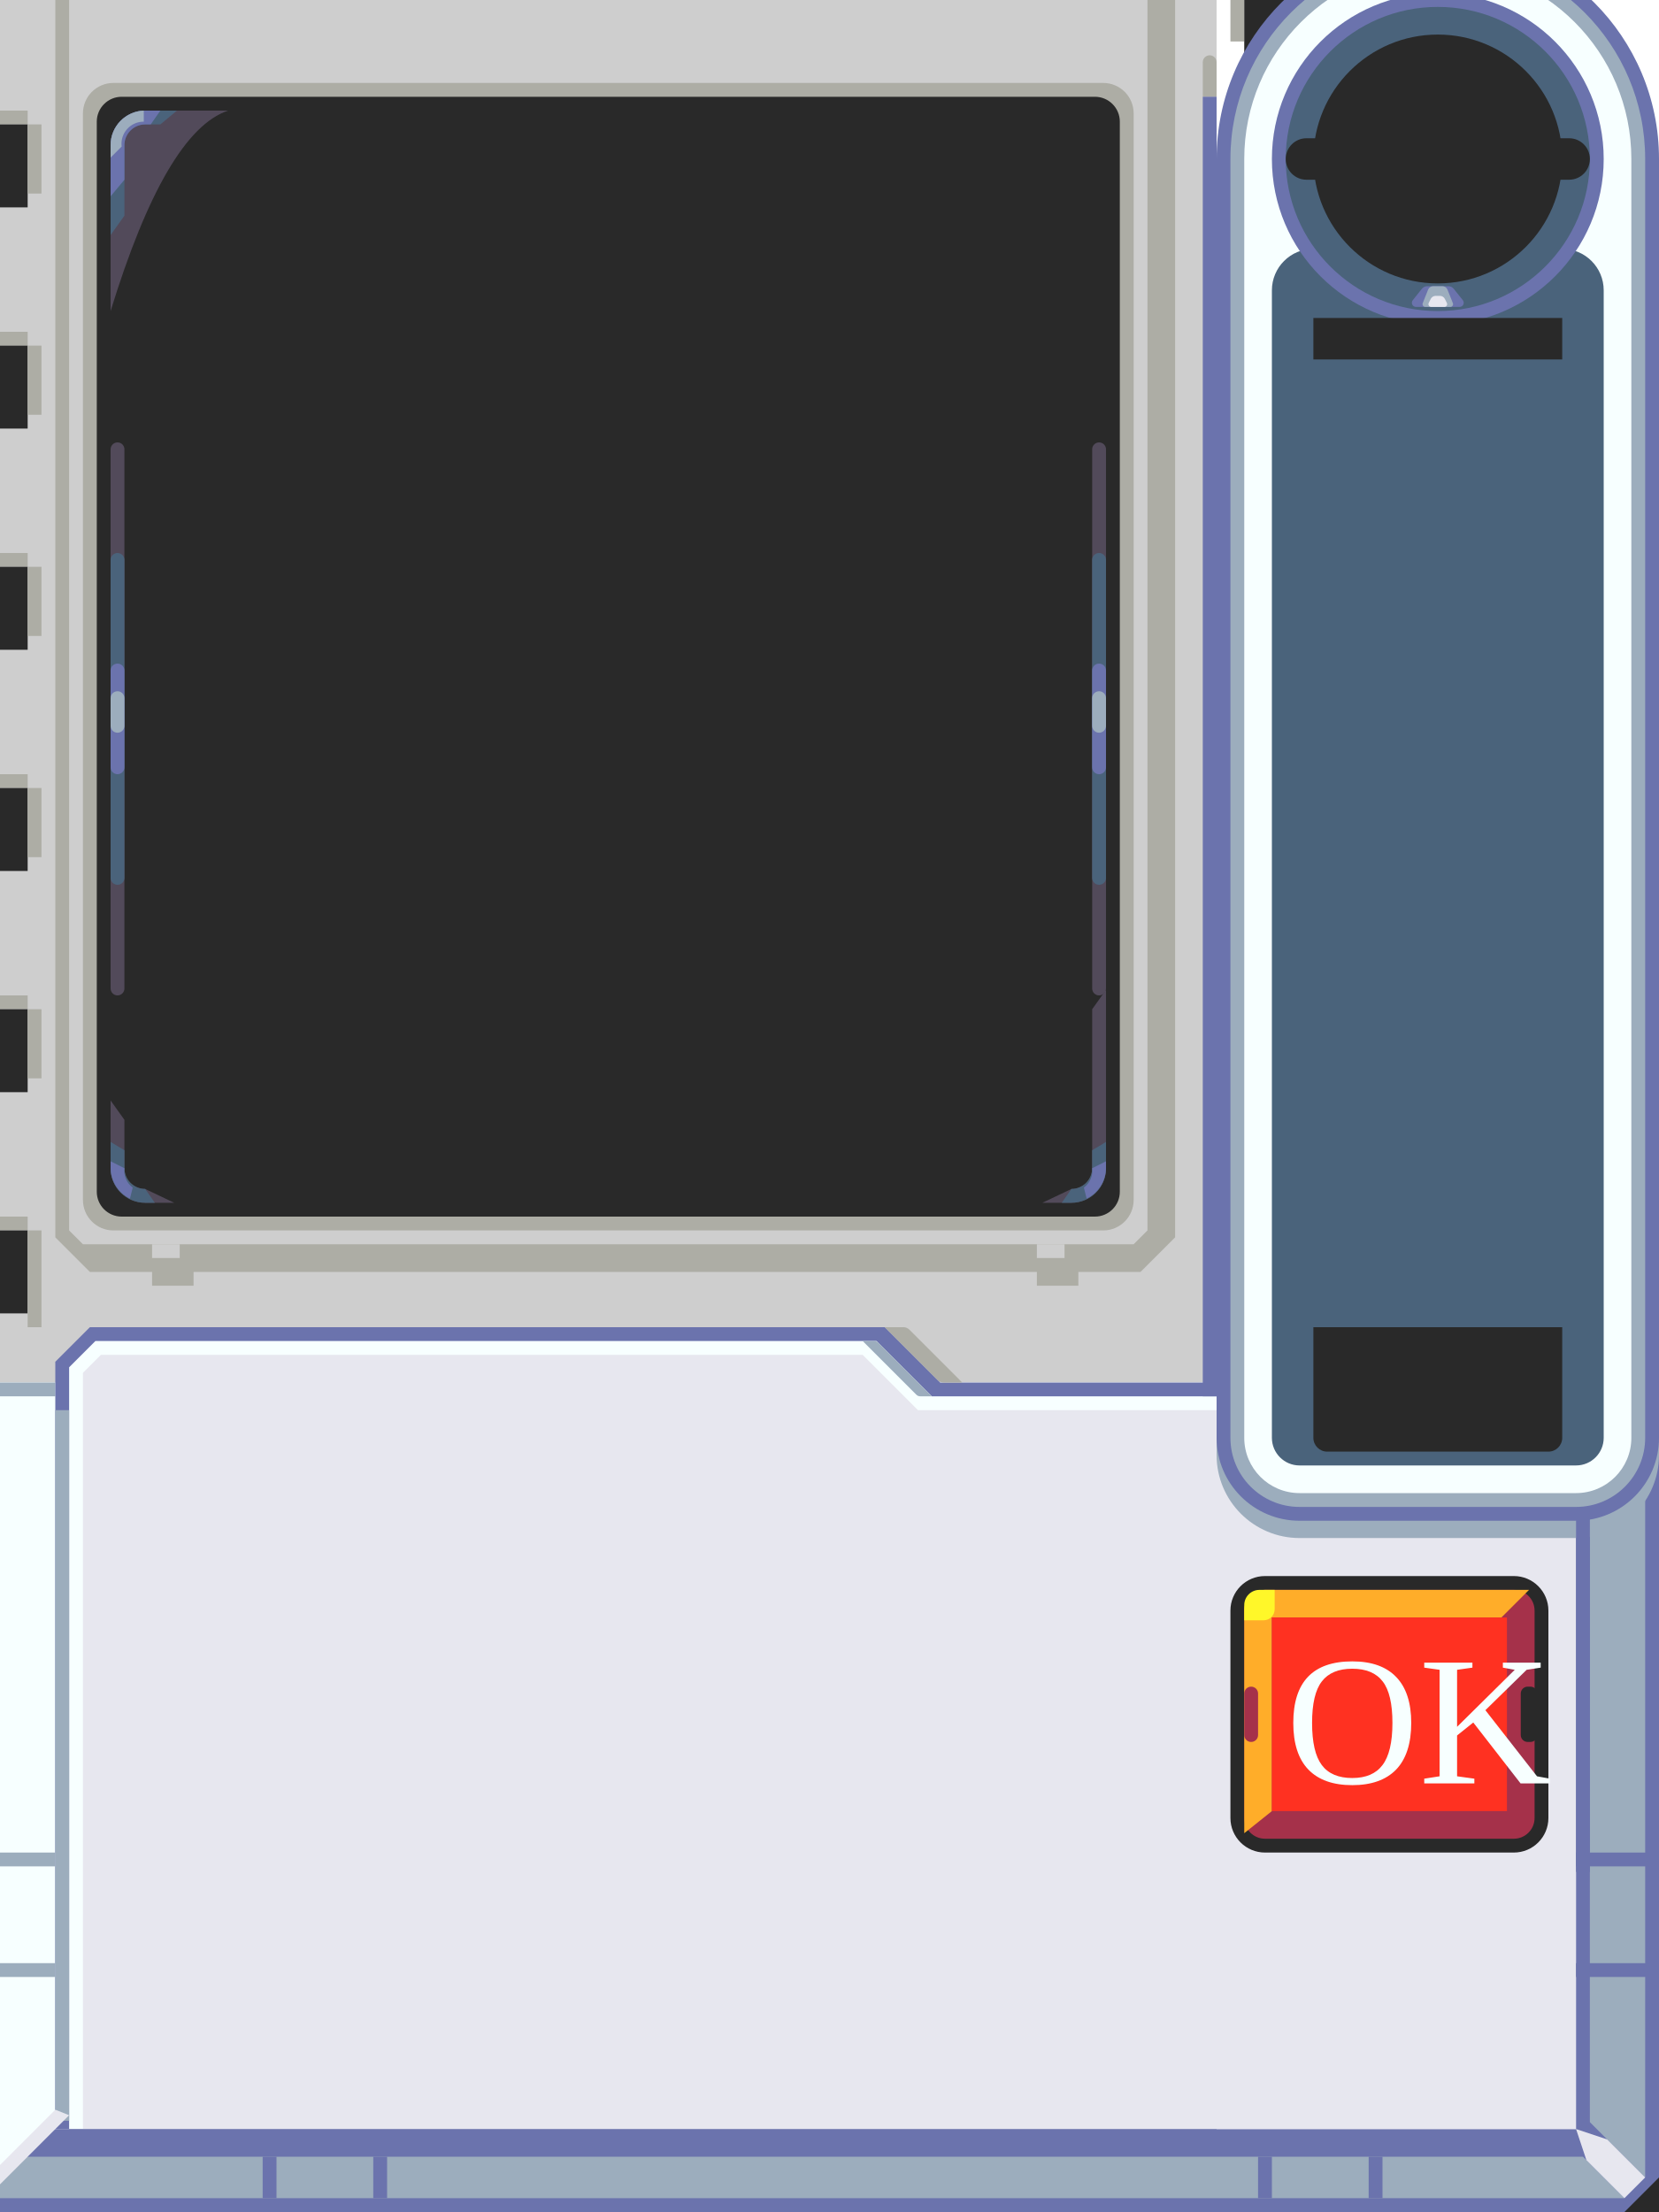
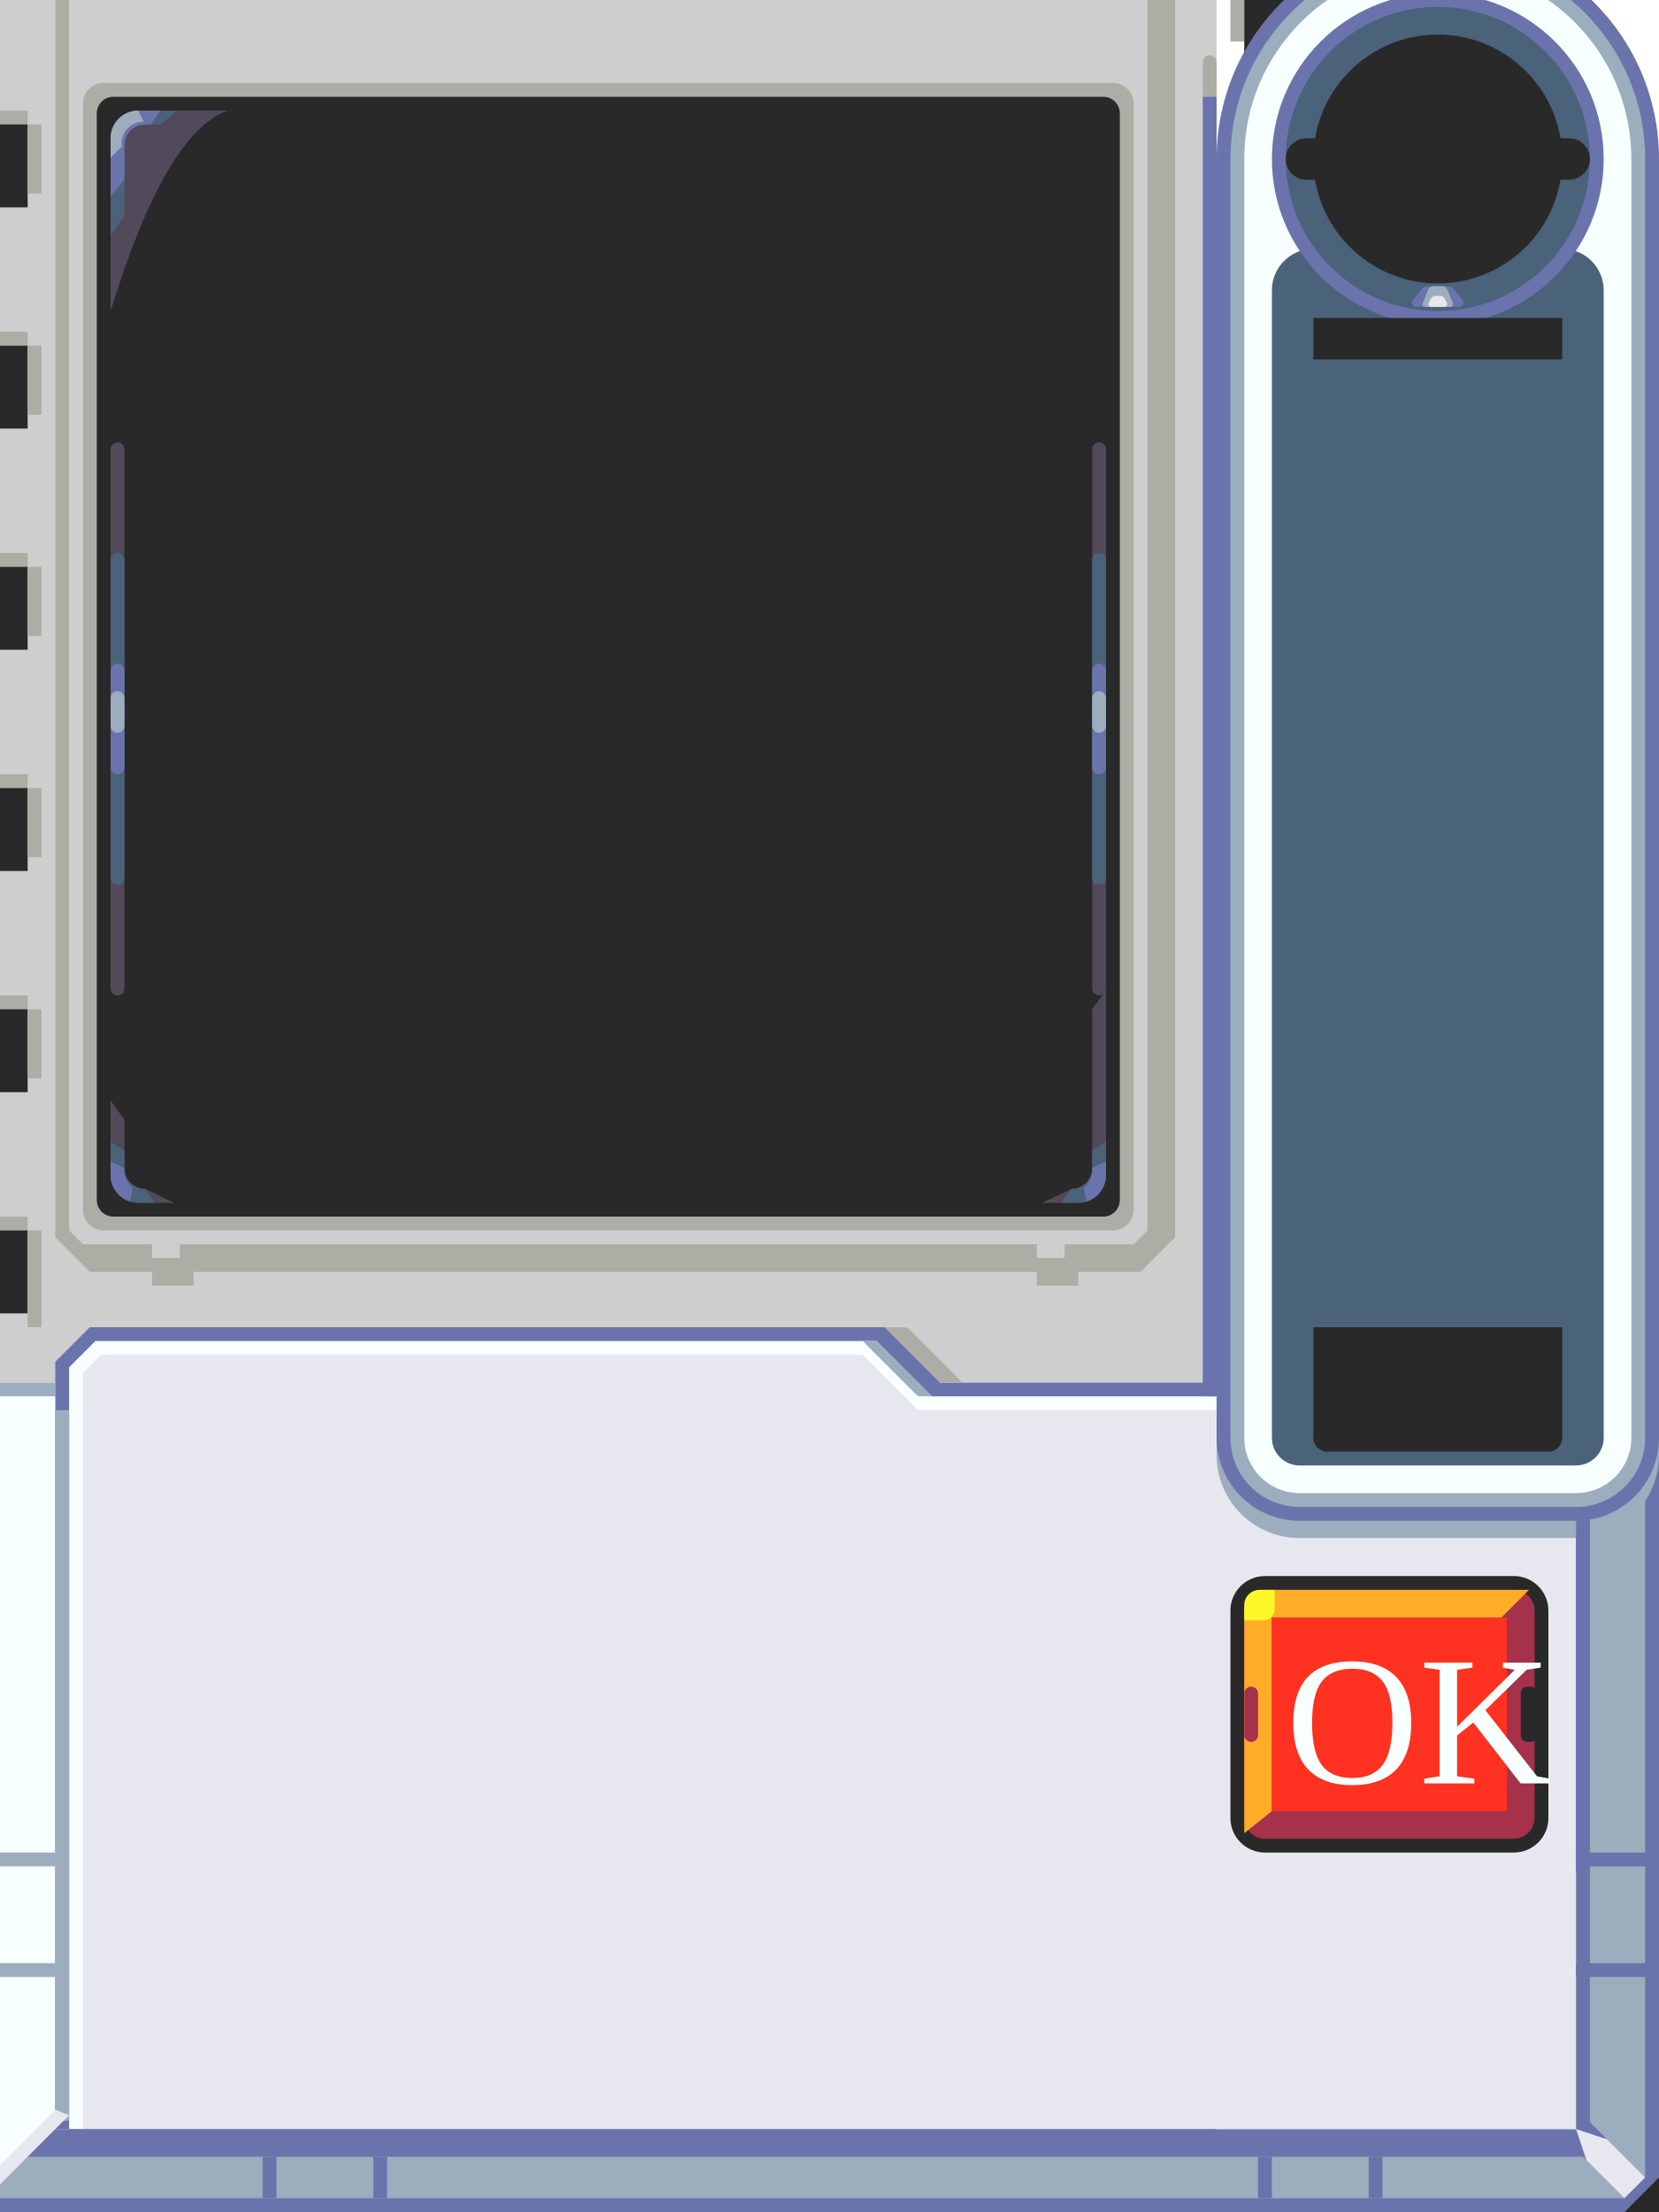
<svg xmlns="http://www.w3.org/2000/svg" width="960" height="1280" viewBox="0 0 120 160">
  <rect x="0" y="0" width="88" height="100" fill="#cecece" data-color="6" data-palette="9" />
  <rect x="0" y="8" width="2" height="1" fill="#adada5" data-color="7" data-palette="9" />
  <rect x="0" y="9" width="2" height="6" fill="#292929" data-color="8" data-palette="9" />
  <rect x="2" y="9" width="1" height="5" fill="#adada5" data-color="7" data-palette="9" />
  <rect x="0" y="24" width="2" height="1" fill="#adada5" data-color="7" data-palette="9" />
  <rect x="0" y="25" width="2" height="6" fill="#292929" data-color="8" data-palette="9" />
  <rect x="2" y="25" width="1" height="5" fill="#adada5" data-color="7" data-palette="9" />
  <rect x="0" y="40" width="2" height="1" fill="#adada5" data-color="7" data-palette="9" />
  <rect x="0" y="41" width="2" height="6" fill="#292929" data-color="8" data-palette="9" />
  <rect x="2" y="41" width="1" height="5" fill="#adada5" data-color="7" data-palette="9" />
  <rect x="0" y="56" width="2" height="1" fill="#adada5" data-color="7" data-palette="9" />
  <rect x="0" y="57" width="2" height="6" fill="#292929" data-color="8" data-palette="9" />
  <rect x="2" y="57" width="1" height="5" fill="#adada5" data-color="7" data-palette="9" />
  <rect x="0" y="72" width="2" height="1" fill="#adada5" data-color="7" data-palette="9" />
  <rect x="0" y="73" width="2" height="6" fill="#292929" data-color="8" data-palette="9" />
  <rect x="2" y="73" width="1" height="5" fill="#adada5" data-color="7" data-palette="9" />
  <rect x="0" y="88" width="2" height="1" fill="#adada5" data-color="7" data-palette="9" />
  <rect x="0" y="89" width="2" height="6" fill="#292929" data-color="8" data-palette="9" />
  <rect x="2" y="89" width="1" height="7" fill="#adada5" data-color="7" data-palette="9" />
  <path d="M4 -1 L85 -1 L85 89.5 L82.5 92 L6.5 92 L4 89.5 Z M5 -1 L83 -1 L83 89 L82 90 L6 90 L5 89 Z" fill-rule="evenodd" fill="#adada5" data-color="7" data-palette="9" />
  <rect x="11" y="90" width="2" height="1" fill="#cecece" data-color="6" data-palette="9" />
  <rect x="11" y="91" width="3" height="2" fill="#adada5" data-color="7" data-palette="9" />
  <rect x="75" y="90" width="2" height="1" fill="#cecece" data-color="6" data-palette="9" />
  <rect x="75" y="91" width="3" height="2" fill="#adada5" data-color="7" data-palette="9" />
-   <path d="M6 8.2 A2.2 2.2 0 0 1 8.2 6 L79.8 6 A2.2 2.2 0 0 1 82 8.2 L82 86.8 A2.2 2.2 0 0 1 79.8 89 L8.2 89 A2.2 2.2 0 0 1 6 86.8 Z" fill-rule="evenodd" fill="#adada5" data-color="7" data-palette="9" />
-   <path d="M7 8.8 A1.8 1.8 0 0 1 8.8 7 L79.2 7 A1.8 1.8 0 0 1 81 8.8 L81 86.2 A1.8 1.8 0 0 1 79.2 88 L8.8 88 A1.8 1.8 0 0 1 7 86.2 Z" fill-rule="evenodd" fill="#292929" data-color="8" data-palette="9" />
-   <path d="M16.5 8 H10.5 A2.5 2.5 0 0 0 8 10.5 V22.5 Q12 9.5 16.5 8 Z" fill-rule="evenodd" fill="#524a5a" data-color="10" data-palette="9" />
-   <path d="M12.8 8 H10.5 A2.5 2.5 0 0 0 8 10.5 V17 L9 15.6 V10.5 A1.5 1.5 0 0 1 10.5 9 H11.6 Z" fill-rule="evenodd" fill="#4a637b" data-color="5" data-palette="9" />
-   <path d="M11.6 8 H10.5 A2.5 2.5 0 0 0 8 10.5 V14.2 L9 13 V10.5 A1.5 1.5 0 0 1 10.5 9 H10.9 Z" fill-rule="evenodd" fill="#6b73ad" data-color="4" data-palette="9" />
-   <path d="M10.4 8 A2.5 2.5 0 0 0 8 10.5 V11.4 L8.8 10.6 A1.6 1.6 0 0 1 10.4 8.8 Z" fill-rule="evenodd" fill="#9cadbd" data-color="3" data-palette="9" />
+   <path d="M6 7.5 A1.5 1.5 0 0 1 7.5 6 L80.5 6 A1.5 1.5 0 0 1 82 7.5 L82 87.5 A1.5 1.5 0 0 1 80.5 89 L7.5 89 A1.5 1.5 0 0 1 6 87.5 Z" fill-rule="evenodd" fill="#adada5" data-color="7" data-palette="9" />
+   <path d="M7 8.2 A1.2 1.2 0 0 1 8.2 7 L79.8 7 A1.2 1.2 0 0 1 81 8.2 L81 86.8 A1.2 1.2 0 0 1 79.8 88 L8.2 88 A1.2 1.2 0 0 1 7 86.8 Z" fill-rule="evenodd" fill="#292929" data-color="8" data-palette="9" />
+   <path d="M16.5 8 H10 A2 2 0 0 0 8 10 V22.5 Q12 9.5 16.5 8 Z" fill-rule="evenodd" fill="#524a5a" data-color="10" data-palette="9" />
+   <path d="M12.8 8 H10 A2 2 0 0 0 8 10 V17 L9 15.6 V10.5 A1.5 1.5 0 0 1 10.5 9 H11.6 Z" fill-rule="evenodd" fill="#4a637b" data-color="5" data-palette="9" />
+   <path d="M11.6 8 H10 A2 2 0 0 0 8 10 V14.2 L9 13 V10.5 A1.5 1.5 0 0 1 10.5 9 H10.9 Z" fill-rule="evenodd" fill="#6b73ad" data-color="4" data-palette="9" />
+   <path d="M10 8 A2 2 0 0 0 8 10 V11.4 L8.8 10.6 A1.6 1.6 0 0 1 10.4 8.8 Z" fill-rule="evenodd" fill="#9cadbd" data-color="3" data-palette="9" />
  <rect x="8" y="32" width="1" height="40" rx="0.5" fill="#524a5a" data-color="10" data-palette="9" />
  <rect x="8" y="40" width="1" height="24" rx="0.5" fill="#4a637b" data-color="5" data-palette="9" />
  <rect x="8" y="48" width="1" height="8" rx="0.5" fill="#6b73ad" data-color="4" data-palette="9" />
  <rect x="8" y="50" width="1" height="3" rx="0.5" fill="#9cadbd" data-color="3" data-palette="9" />
  <rect x="79" y="32" width="1" height="40" rx="0.5" fill="#524a5a" data-color="10" data-palette="9" />
  <rect x="79" y="40" width="1" height="24" rx="0.5" fill="#4a637b" data-color="5" data-palette="9" />
  <rect x="79" y="48" width="1" height="8" rx="0.5" fill="#6b73ad" data-color="4" data-palette="9" />
  <rect x="79" y="50" width="1" height="3" rx="0.5" fill="#9cadbd" data-color="3" data-palette="9" />
-   <path d="M8 79.6 V84.5 A2.5 2.5 0 0 0 10.5 87 H12.6 L10.5 86 A1.5 1.5 0 0 1 9 84.5 V81 Z" fill-rule="evenodd" fill="#524a5a" data-color="10" data-palette="9" />
-   <path d="M8 82.6 V84.5 A2.5 2.5 0 0 0 10.5 87 H11.2 L10.5 86 A1.5 1.5 0 0 1 9 84.5 V83.2 Z" fill-rule="evenodd" fill="#4a637b" data-color="5" data-palette="9" />
-   <path d="M8 84 V84.5 A2.5 2.5 0 0 0 9.4 86.7 L9.6 85.9 A1.5 1.5 0 0 1 9 84.5 Z" fill-rule="evenodd" fill="#6b73ad" data-color="4" data-palette="9" />
-   <path d="M80 71.6 V84.5 A2.5 2.5 0 0 1 77.5 87 H75.4 L77.5 86 A1.5 1.5 0 0 0 79 84.5 V73 Z" fill-rule="evenodd" fill="#524a5a" data-color="10" data-palette="9" />
-   <path d="M80 82.6 V84.5 A2.5 2.5 0 0 1 77.5 87 H76.8 L77.5 86 A1.5 1.5 0 0 0 79 84.5 V83.2 Z" fill-rule="evenodd" fill="#4a637b" data-color="5" data-palette="9" />
-   <path d="M80 84 V84.5 A2.5 2.5 0 0 1 78.6 86.7 L78.4 85.9 A1.5 1.5 0 0 0 79 84.5 Z" fill-rule="evenodd" fill="#6b73ad" data-color="4" data-palette="9" />
+   <path d="M8 79.6 V85 A2 2 0 0 0 10 87 H12.6 L10.5 86 A1.5 1.5 0 0 1 9 84.5 V81 Z" fill-rule="evenodd" fill="#524a5a" data-color="10" data-palette="9" />
+   <path d="M8 82.6 V85 A2 2 0 0 0 10 87 H11.2 L10.5 86 A1.5 1.5 0 0 1 9 84.5 V83.2 Z" fill-rule="evenodd" fill="#4a637b" data-color="5" data-palette="9" />
+   <path d="M8 84 V85 A2 2 0 0 0 9.4 86.9 L9.6 85.9 A1.5 1.5 0 0 1 9 84.5 Z" fill-rule="evenodd" fill="#6b73ad" data-color="4" data-palette="9" />
+   <path d="M80 71.6 V85 A2 2 0 0 1 78 87 H75.4 L77.5 86 A1.5 1.5 0 0 0 79 84.5 V73 Z" fill-rule="evenodd" fill="#524a5a" data-color="10" data-palette="9" />
+   <path d="M80 82.6 V85 A2 2 0 0 1 78 87 H76.8 L77.5 86 A1.5 1.5 0 0 0 79 84.5 V83.2 Z" fill-rule="evenodd" fill="#4a637b" data-color="5" data-palette="9" />
+   <path d="M80 84 V85 A2 2 0 0 1 78.6 86.9 L78.4 85.9 A1.5 1.5 0 0 0 79 84.5 Z" fill-rule="evenodd" fill="#6b73ad" data-color="4" data-palette="9" />
  <rect x="0" y="100" width="88" height="54" fill="#f7ffff" data-color="1" data-palette="9" />
  <rect x="0" y="100" width="4" height="1" fill="#9cadbd" data-color="3" data-palette="9" />
  <path d="M4 154 L4 98.5 L6.5 96 L64 96 L68 100 L88 100 L88 154 Z" fill-rule="evenodd" fill="#6b73ad" data-color="4" data-palette="9" />
  <path d="M64 96 L65.351 96 A0.6 0.6 0 0 1 65.776 96.176 L69.6 100 L68.249 100 A0.6 0.6 0 0 1 67.824 99.824 Z" fill-rule="evenodd" fill="#adada5" data-color="7" data-palette="9" />
  <path d="M5 154 L5 98.9 L6.9 97 L63.4 97 L67.4 101 L88 101 L88 154 Z" fill-rule="evenodd" fill="#f7ffff" data-color="1" data-palette="9" />
  <path d="M62.4 97 L63.234 97 A0.4 0.4 0 0 1 63.517 97.117 L67.4 101 L66.566 101 A0.4 0.4 0 0 1 66.283 100.883 Z" fill-rule="evenodd" fill="#9cadbd" data-color="3" data-palette="9" />
  <path d="M6 154 L6 99.3 L7.3 98 L62.4 98 L66.4 102 L88 102 L88 154 Z" fill-rule="evenodd" fill="#e7e7ef" data-color="2" data-palette="9" />
  <rect x="4" y="102" width="1" height="51.4" fill="#9cadbd" data-color="3" data-palette="9" />
  <rect x="0" y="134" width="4" height="1" fill="#9cadbd" data-color="3" data-palette="9" />
  <rect x="0" y="142" width="4" height="1" fill="#9cadbd" data-color="3" data-palette="9" />
  <rect x="0" y="154" width="120" height="6" fill="#6b73ad" data-color="4" data-palette="9" />
  <polygon points="0,156 114.5,156 117.5,159 0,159" fill="#9cadbd" data-color="3" data-palette="9" />
  <rect x="19" y="156" width="1" height="3" fill="#6b73ad" data-color="4" data-palette="9" />
  <rect x="27" y="156" width="1" height="3" fill="#6b73ad" data-color="4" data-palette="9" />
  <rect x="91" y="156" width="1" height="3" fill="#6b73ad" data-color="4" data-palette="9" />
  <rect x="99" y="156" width="1" height="3" fill="#6b73ad" data-color="4" data-palette="9" />
  <polygon points="0,153 4,153 0,157" fill="#f7ffff" data-color="1" data-palette="9" />
  <polygon points="4,152.6 5,153 0,158 -1.4,158" fill="#e7e7ef" data-color="2" data-palette="9" />
  <rect x="88" y="102" width="26" height="52" fill="#e7e7ef" data-color="2" data-palette="9" />
  <polygon points="114,100 120,100 120,160 114,154" fill="#6b73ad" data-color="4" data-palette="9" />
  <polygon points="115,100 119,100 119,157.5 115,153.5" fill="#9cadbd" data-color="3" data-palette="9" />
  <rect x="114" y="134" width="6" height="1" fill="#6b73ad" data-color="4" data-palette="9" />
  <rect x="114" y="142" width="6" height="1" fill="#6b73ad" data-color="4" data-palette="9" />
  <polygon points="120,156.5 120,157.5 117.5,160 116.5,160" fill="#6b73ad" data-color="4" data-palette="9" />
  <polygon points="120,157.5 120,160 117.5,160" fill="#292929" data-color="8" data-palette="9" />
  <polygon points="114,154 116.25,154.75 119,157.5 117.5,159 114.75,156.25" fill="#e7e7ef" data-color="2" data-palette="9" />
  <rect x="89" y="0" width="1" height="3" fill="#adada5" data-color="7" data-palette="9" />
  <rect x="90" y="0" width="6" height="8" fill="#292929" data-color="8" data-palette="9" />
  <path d="M87 4.5 A0.5 0.5 0 0 1 87.5 4 L87.5 4 A0.5 0.5 0 0 1 88 4.5 L88 7 L87 7 Z" fill-rule="evenodd" fill="#adada5" data-color="7" data-palette="9" />
  <rect x="87" y="7" width="1" height="94" fill="#6b73ad" data-color="4" data-palette="9" />
  <path d="M88 12.75 A16 16 0 0 1 120 12.75 V105.25 A6 6 0 0 1 114 111.25 H94 A6 6 0 0 1 88 105.25 Z" fill-rule="evenodd" fill="#9cadbd" data-color="3" data-palette="9" />
  <path d="M88 11.5 A16 16 0 0 1 120 11.5 V104 A6 6 0 0 1 114 110 H94 A6 6 0 0 1 88 104 Z" fill-rule="evenodd" fill="#6b73ad" data-color="4" data-palette="9" />
  <path d="M89 11.5 A15 15 0 0 1 119 11.5 V104 A5 5 0 0 1 114 109 H94 A5 5 0 0 1 89 104 Z" fill-rule="evenodd" fill="#9cadbd" data-color="3" data-palette="9" />
  <path d="M90 11.5 A14 14 0 0 1 118 11.5 V104 A4 4 0 0 1 114 108 H94 A4 4 0 0 1 90 104 Z" fill-rule="evenodd" fill="#f7ffff" data-color="1" data-palette="9" />
  <path d="M92 21 A3 3 0 0 1 95 18 H113 A3 3 0 0 1 116 21 V104 A2 2 0 0 1 114 106 H94 A2 2 0 0 1 92 104 Z" fill-rule="evenodd" fill="#4a637b" data-color="5" data-palette="9" />
  <path d="M95 96 H113 V104 A1 1 0 0 1 112 105 H96 A1 1 0 0 1 95 104 Z" fill-rule="evenodd" fill="#292929" data-color="8" data-palette="9" />
  <circle cx="104" cy="11.5" r="12" fill="#6b73ad" data-color="4" data-palette="9" />
  <circle cx="104" cy="11.5" r="11" fill="#4a637b" data-color="5" data-palette="9" />
  <path d="M102.85 20.888 A0.5 0.5 0 0 1 103.24 20.7 L104.76 20.7 A0.5 0.5 0 0 1 105.15 20.888 L105.81 21.713 A0.3 0.3 0 0 1 105.576 22.2 L102.424 22.2 A0.3 0.3 0 0 1 102.19 21.713 Z" fill-rule="evenodd" fill="#6b73ad" data-color="4" data-palette="9" />
  <path d="M103.299 20.951 A0.4 0.4 0 0 1 103.671 20.7 L104.329 20.7 A0.4 0.4 0 0 1 104.701 20.951 L105.09 21.926 A0.2 0.2 0 0 1 104.905 22.2 L103.095 22.2 A0.2 0.2 0 0 1 102.91 21.926 Z" fill-rule="evenodd" fill="#9cadbd" data-color="3" data-palette="9" />
  <path d="M103.489 21.621 A0.4 0.4 0 0 1 103.847 21.4 L104.153 21.4 A0.4 0.4 0 0 1 104.511 21.621 L104.655 21.911 A0.2 0.2 0 0 1 104.476 22.2 L103.524 22.2 A0.2 0.2 0 0 1 103.345 21.911 Z" fill-rule="evenodd" fill="#e7e7ef" data-color="2" data-palette="9" />
  <path d="M93 11.5 A1.5 1.5 0 0 1 94.5 10 L113.5 10 A1.5 1.5 0 0 1 115 11.5 L115 11.5 A1.5 1.5 0 0 1 113.5 13 L94.5 13 A1.5 1.5 0 0 1 93 11.5 Z" fill-rule="evenodd" fill="#292929" data-color="8" data-palette="9" />
  <circle cx="104" cy="11.5" r="9" fill="#292929" data-color="8" data-palette="9" />
  <rect x="95" y="23" width="18" height="3" fill="#292929" data-color="8" data-palette="9" />
  <rect x="114" y="109.4" width="1" height="26" fill="#6b73ad" data-color="4" data-palette="9" />
  <path d="M89 116.5 A2.5 2.5 0 0 1 91.5 114 L109.5 114 A2.5 2.5 0 0 1 112 116.5 L112 131.5 A2.5 2.5 0 0 1 109.5 134 L91.5 134 A2.5 2.5 0 0 1 89 131.5 Z" fill-rule="evenodd" fill="#292929" data-color="8" data-palette="9" />
  <path d="M90 116.5 A1.5 1.5 0 0 1 91.5 115 L109.5 115 A1.5 1.5 0 0 1 111 116.5 L111 131.5 A1.5 1.5 0 0 1 109.5 133 L91.5 133 A1.5 1.5 0 0 1 90 131.5 Z" fill-rule="evenodd" fill="#a5314a" data-color="15" data-palette="9" />
  <path d="M90 116.5 A1.5 1.5 0 0 1 91.5 115 L110.6 115 L108.6 117 L92 117 L92 131 L90 132.6 Z" fill-rule="evenodd" fill="#ffad29" data-color="12" data-palette="9" />
  <path d="M90 116.1 A1.1 1.1 0 0 1 91.1 115 L92.2 115 L92.2 116.4 A0.8 0.8 0 0 1 91.4 117.2 L90 117.2 Z" fill-rule="evenodd" fill="#fff729" data-color="11" data-palette="9" />
  <path d="M90 122.5 A0.5 0.5 0 0 1 90.5 122 L90.5 122 A0.5 0.5 0 0 1 91 122.5 L91 125.5 A0.5 0.5 0 0 1 90.5 126 L90.5 126 A0.5 0.5 0 0 1 90 125.5 Z" fill-rule="evenodd" fill="#a5314a" data-color="15" data-palette="9" />
  <path d="M110 122.5 A0.5 0.5 0 0 1 110.5 122 L110.7 122 A0.5 0.5 0 0 1 111.2 122.5 L111.2 125.5 A0.5 0.5 0 0 1 110.7 126 L110.5 126 A0.5 0.5 0 0 1 110 125.5 Z" fill-rule="evenodd" fill="#292929" data-color="8" data-palette="9" />
  <rect x="92" y="117" width="17" height="14" fill="#ff3121" data-color="14" data-palette="9" />
  <text data-words="window.ok" data-box="93 119 16 10" fill="#f7ffff" data-color="1" data-palette="9" x="93" y="129" font-size="13.333" textLength="16">OK</text>
</svg>
